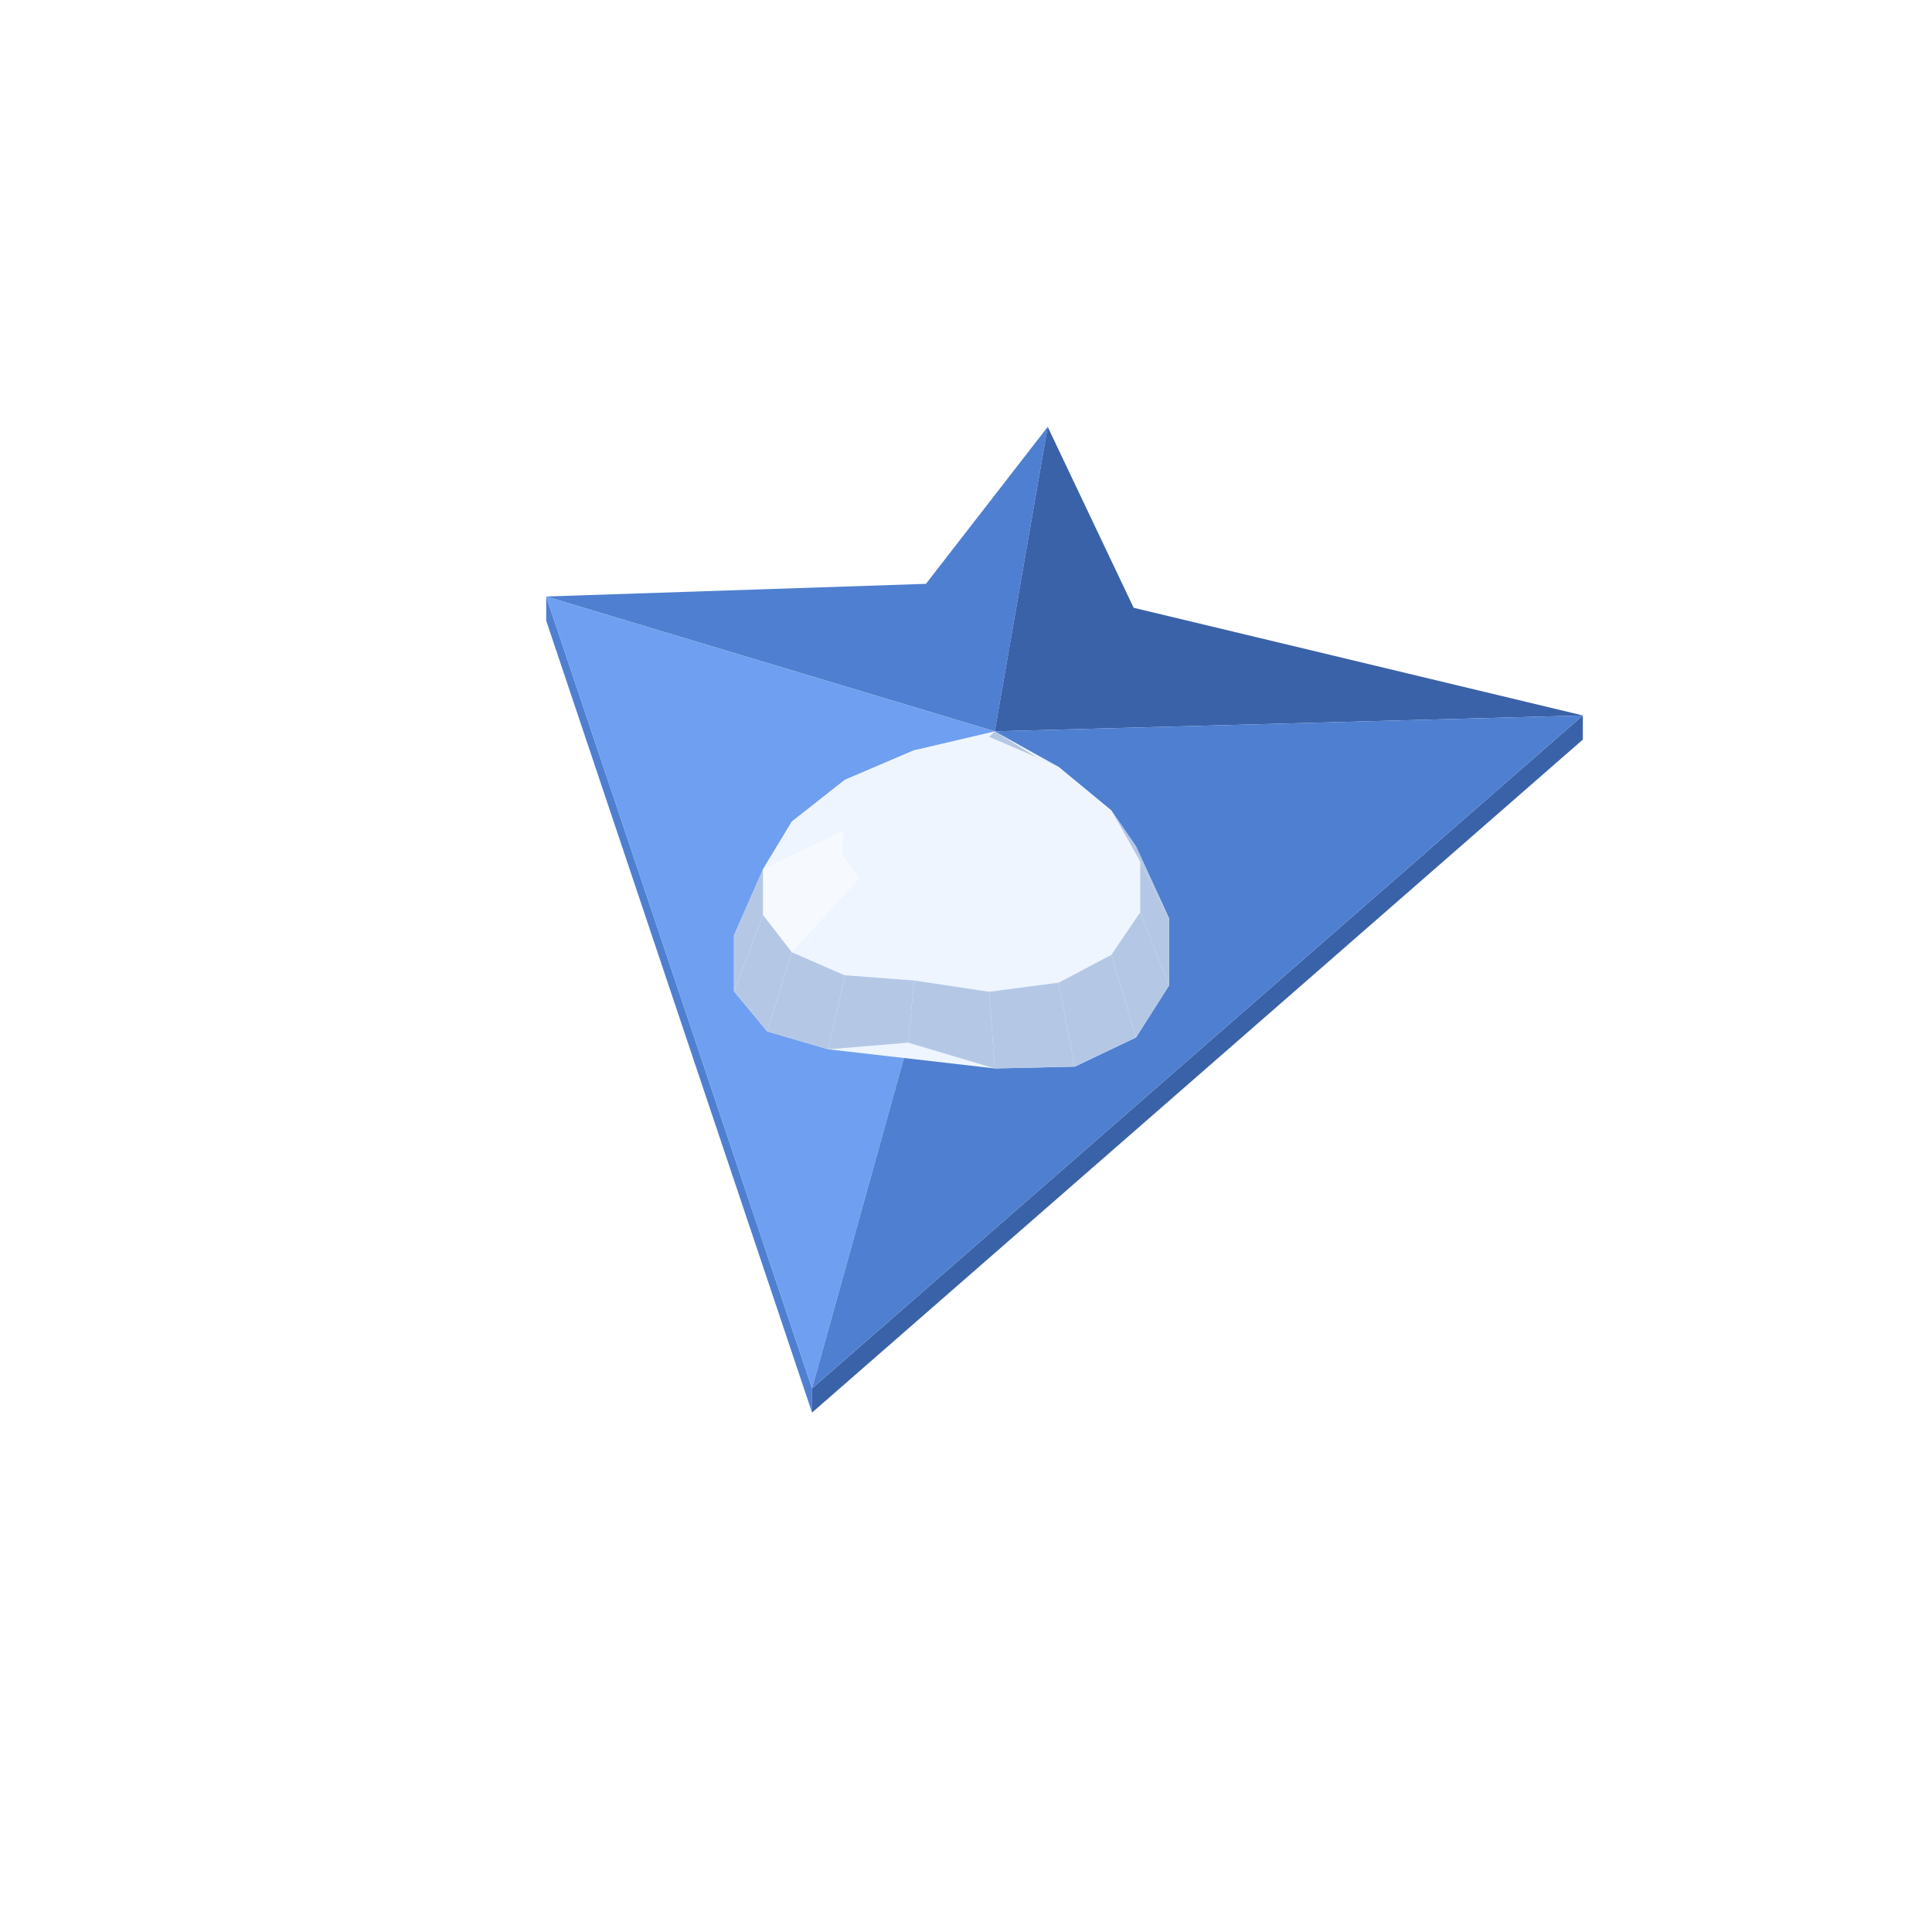
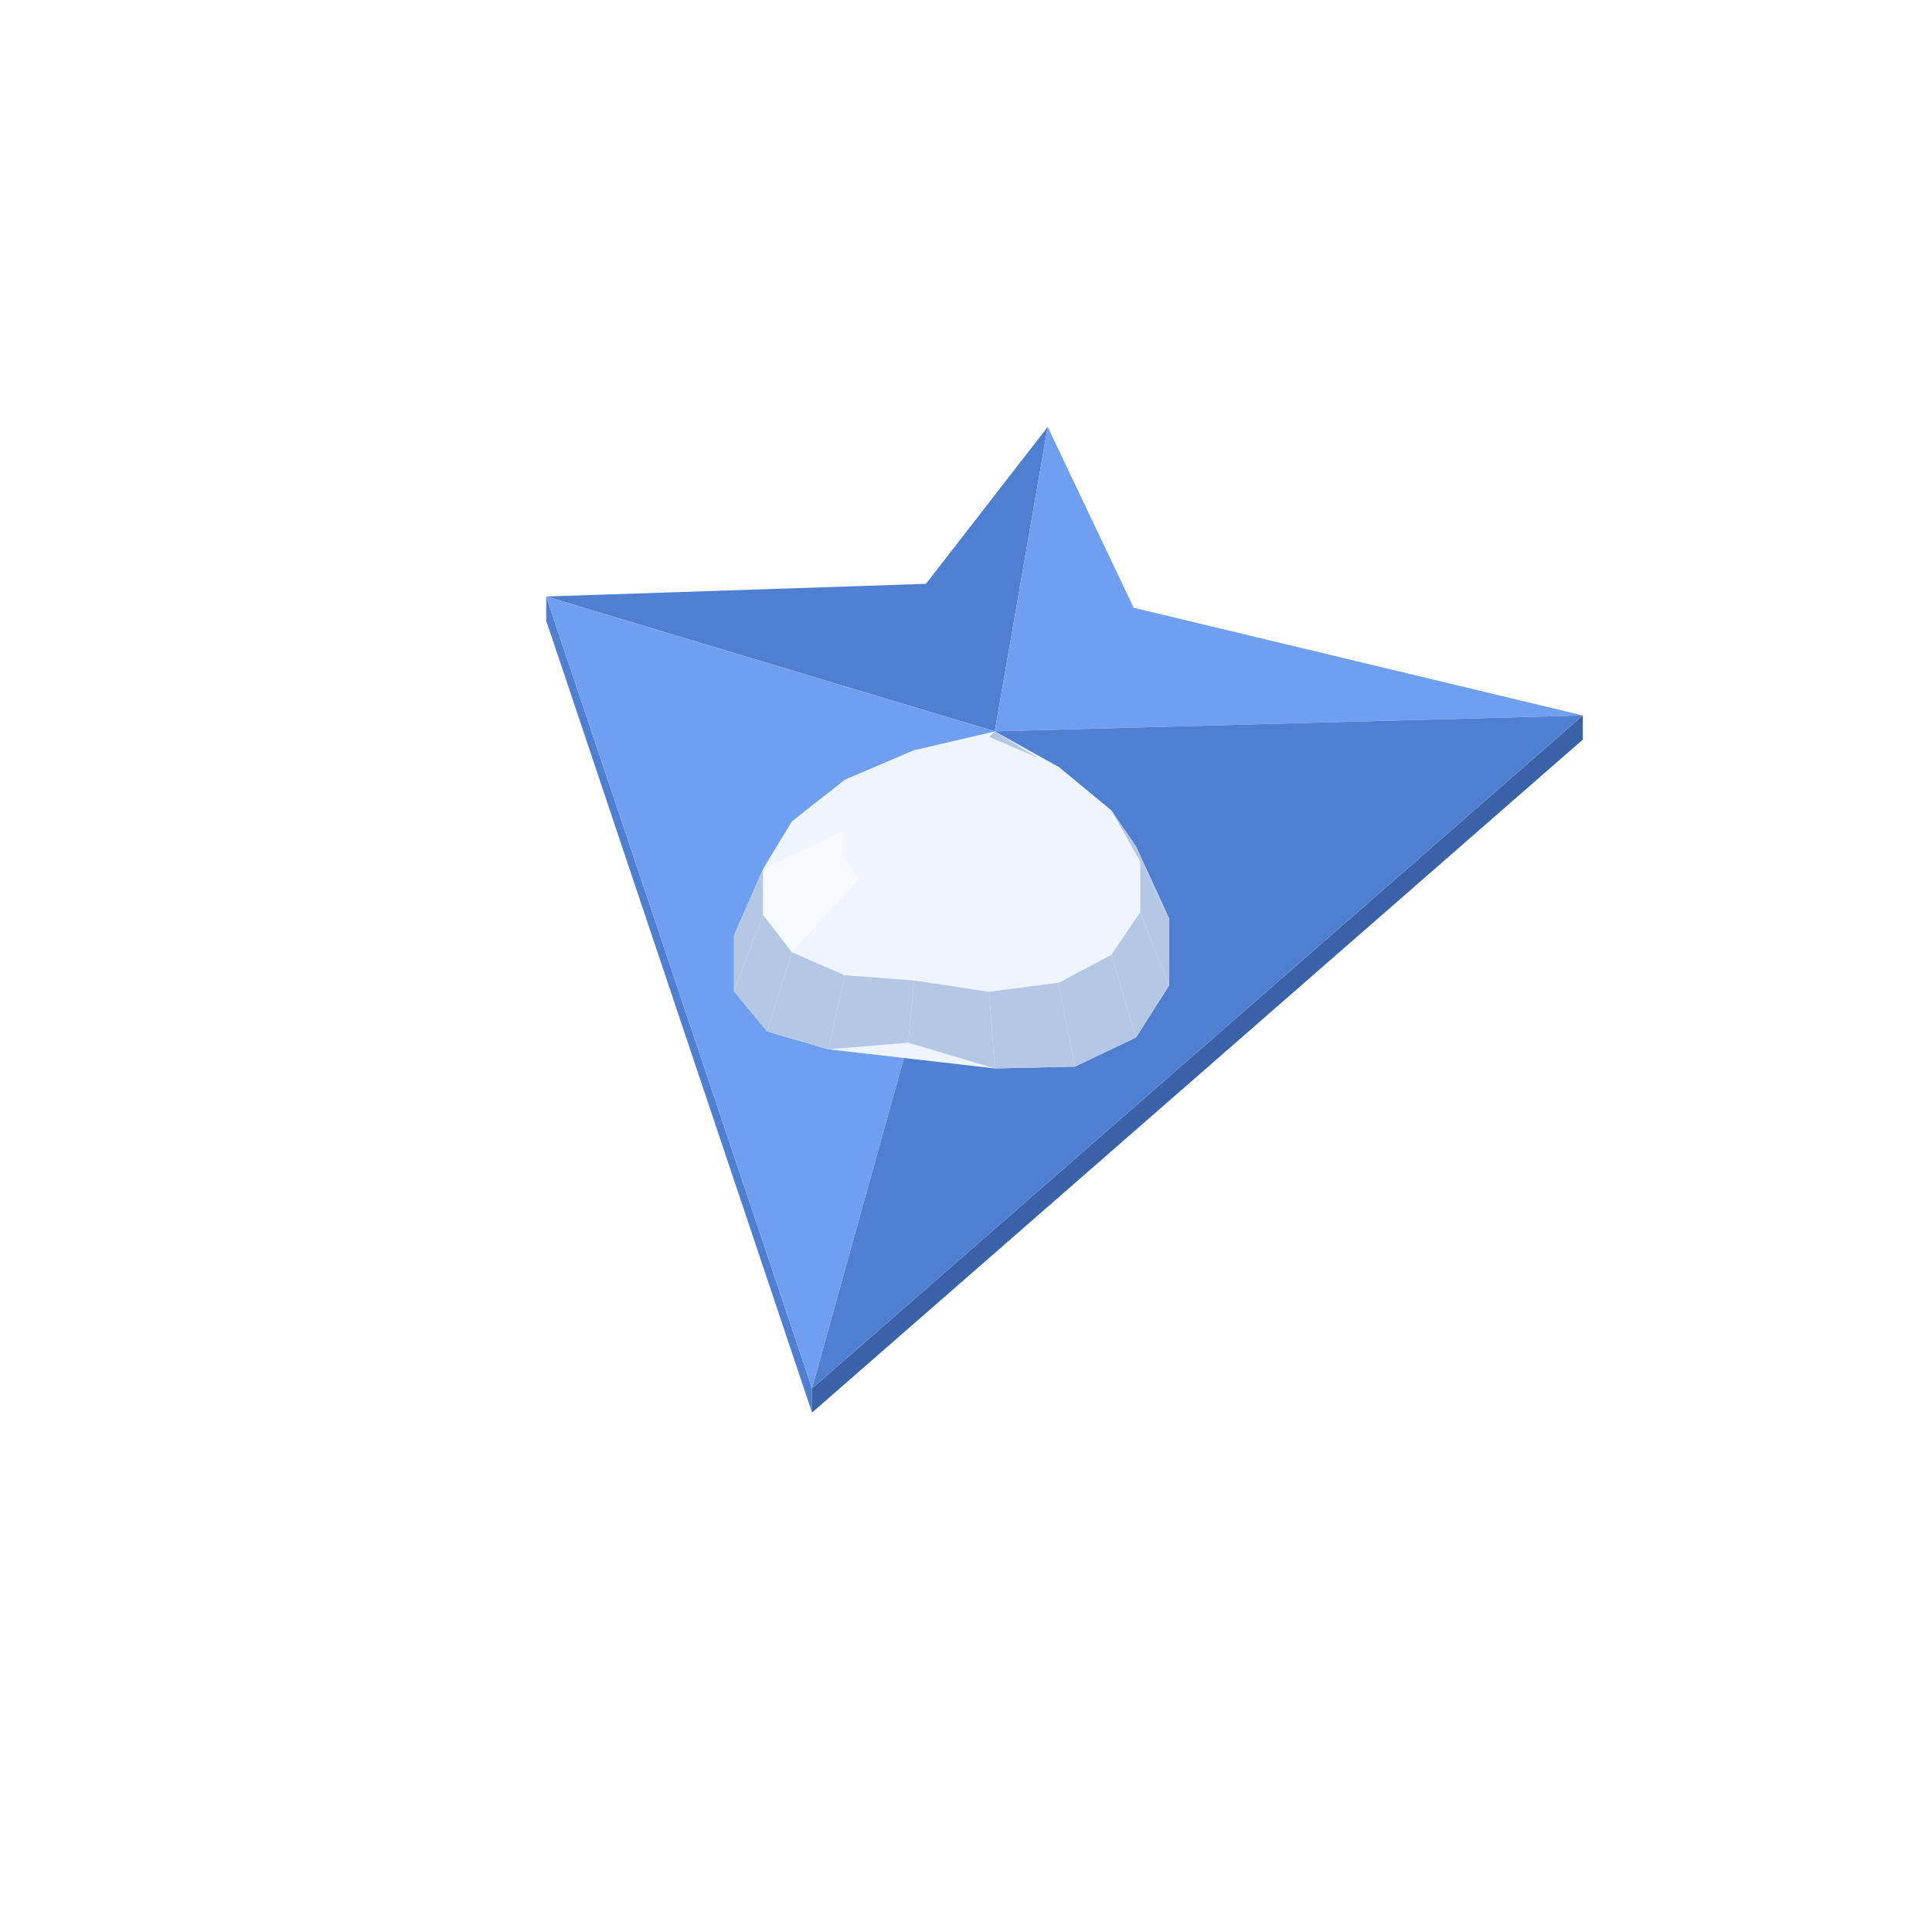
<svg xmlns="http://www.w3.org/2000/svg" width="96" height="96" viewBox="0 0 96 96">
  <polygon fill="#4f7fd0" points="27.14,29.64 40.35,68.99 40.35,70.19 27.14,30.84" />
  <polygon fill="#3a62a8" points="40.35,68.99 78.65,35.55 78.65,36.75 40.35,70.19" />
-   <polygon fill="#6f9ff0" points="49.95,32.29 53.81,29.93 55.82,32.96" />
  <polygon fill="#4f7fd0" points="49.43,36.34 27.14,29.64 46.01,29.01 52.06,21.21" />
-   <polygon fill="#3a62a8" points="52.06,21.21 56.33,30.20 78.65,35.55 49.43,36.34" />
+   <polygon fill="#6f9ff0" points="52.06,21.21 56.33,30.20 78.65,35.55 49.43,36.34" />
  <polygon fill="#6f9ff0" points="40.35,68.99 27.14,29.64 49.43,36.34" />
  <polygon fill="#4f7fd0" points="49.43,36.34 78.65,35.55 40.35,68.99" />
  <polygon fill="#eef5ff" points="36.47,46.48 37.92,43.18 39.35,40.82 41.98,38.75 45.42,37.28 49.43,36.34 52.59,38.10 55.22,40.27 56.45,42.06 58.09,45.63 58.09,48.97 56.45,51.55 53.41,53.00 49.43,53.09 41.16,52.14 38.12,51.25 36.47,49.26" />
  <polygon fill="#b4c8e6" points="49.43,36.34 53.41,38.80 52.59,38.10 49.15,36.62" />
  <polygon fill="#eef5ff" points="45.42,37.28 49.15,36.62 48.36,38.43 46.21,38.53" />
  <polygon fill="#eef5ff" points="41.98,38.75 45.42,37.28 46.21,38.53 44.22,39.10" />
  <polygon fill="#eef5ff" points="49.15,36.62 52.59,38.10 50.35,39.00 48.36,38.43" />
  <polygon fill="#b4c8e6" points="56.45,42.06 58.09,45.63 56.65,42.81 55.22,40.27" />
  <polygon fill="#eef5ff" points="39.35,40.82 41.98,38.75 44.22,39.10 42.70,40.07" />
  <polygon fill="#eef5ff" points="52.59,38.10 55.22,40.27 51.87,39.98 50.35,39.00" />
  <polygon fill="#eef5ff" points="37.92,43.18 39.35,40.82 42.70,40.07 41.88,41.27" />
  <polygon fill="#b4c8e6" points="36.47,49.26 36.47,46.48 37.92,43.18 37.92,45.46" />
  <polygon fill="#eef5ff" points="55.22,40.27 56.65,42.81 52.69,41.21 51.87,39.98" />
  <polygon fill="#b4c8e6" points="58.09,45.63 58.09,48.97 56.65,45.33 56.65,42.81" />
  <polygon fill="#eef5ff" points="46.21,38.53 48.36,38.43 47.28,41.27" />
  <polygon fill="#eef5ff" points="44.22,39.10 46.21,38.53 47.28,41.27" />
  <polygon fill="#eef5ff" points="48.36,38.43 50.35,39.00 47.28,41.27" />
  <polygon fill="#eef5ff" points="42.70,40.07 44.22,39.10 47.28,41.27" />
  <polygon fill="#eef5ff" points="50.35,39.00 51.87,39.98 47.28,41.27" />
  <polygon fill="#eef5ff" points="41.88,41.27 42.70,40.07 47.28,41.27" />
  <polygon fill="#eef5ff" points="51.87,39.98 52.69,41.21 47.28,41.27" />
  <polygon fill="#f6faff" points="37.92,45.46 37.92,43.18 41.88,41.27 41.88,42.53" />
  <polygon fill="#eef5ff" points="56.65,42.81 56.65,45.33 52.69,42.51 52.69,41.21" />
  <polygon fill="#eef5ff" points="41.88,42.53 41.88,41.27 47.28,41.27" />
  <polygon fill="#eef5ff" points="52.69,41.21 52.69,42.51 47.28,41.27" />
  <polygon fill="#b4c8e6" points="58.09,48.97 56.45,51.55 55.22,47.44 56.65,45.33" />
  <polygon fill="#b4c8e6" points="38.12,51.25 36.47,49.26 37.92,45.46 39.35,47.31" />
  <polygon fill="#eef5ff" points="52.69,42.51 51.87,43.68 47.28,41.27" />
  <polygon fill="#eef5ff" points="42.70,43.66 41.88,42.53 47.28,41.27" />
  <polygon fill="#eef5ff" points="56.65,45.33 55.22,47.44 51.87,43.68 52.69,42.51" />
  <polygon fill="#f6faff" points="39.35,47.31 37.92,45.46 41.88,42.53 42.70,43.66" />
  <polygon fill="#eef5ff" points="51.87,43.68 50.35,44.54 47.28,41.27" />
  <polygon fill="#eef5ff" points="44.22,44.48 42.70,43.66 47.28,41.27" />
  <polygon fill="#b4c8e6" points="56.45,51.55 53.41,53.00 52.59,48.83 55.22,47.44" />
  <polygon fill="#eef5ff" points="50.35,44.54 48.36,44.95 47.28,41.27" />
  <polygon fill="#eef5ff" points="46.21,44.87 44.22,44.48 47.28,41.27" />
  <polygon fill="#eef5ff" points="48.36,44.95 46.21,44.87 47.28,41.27" />
  <polygon fill="#b4c8e6" points="41.16,52.14 38.12,51.25 39.35,47.31 41.98,48.46" />
  <polygon fill="#eef5ff" points="55.22,47.44 52.59,48.83 50.35,44.54 51.87,43.68" />
  <polygon fill="#eef5ff" points="41.98,48.46 39.35,47.31 42.70,43.66 44.22,44.48" />
  <polygon fill="#eef5ff" points="52.59,48.83 49.15,49.28 48.36,44.95 50.35,44.54" />
  <polygon fill="#b4c8e6" points="53.41,53.00 49.43,53.09 49.15,49.28 52.59,48.83" />
  <polygon fill="#eef5ff" points="45.42,48.72 41.98,48.46 44.22,44.48 46.21,44.87" />
  <polygon fill="#eef5ff" points="49.15,49.28 45.42,48.72 46.21,44.87 48.36,44.95" />
  <polygon fill="#b4c8e6" points="45.13,51.81 41.16,52.14 41.98,48.46 45.42,48.72" />
  <polygon fill="#b4c8e6" points="49.43,53.09 45.13,51.81 45.42,48.72 49.15,49.28" />
</svg>
